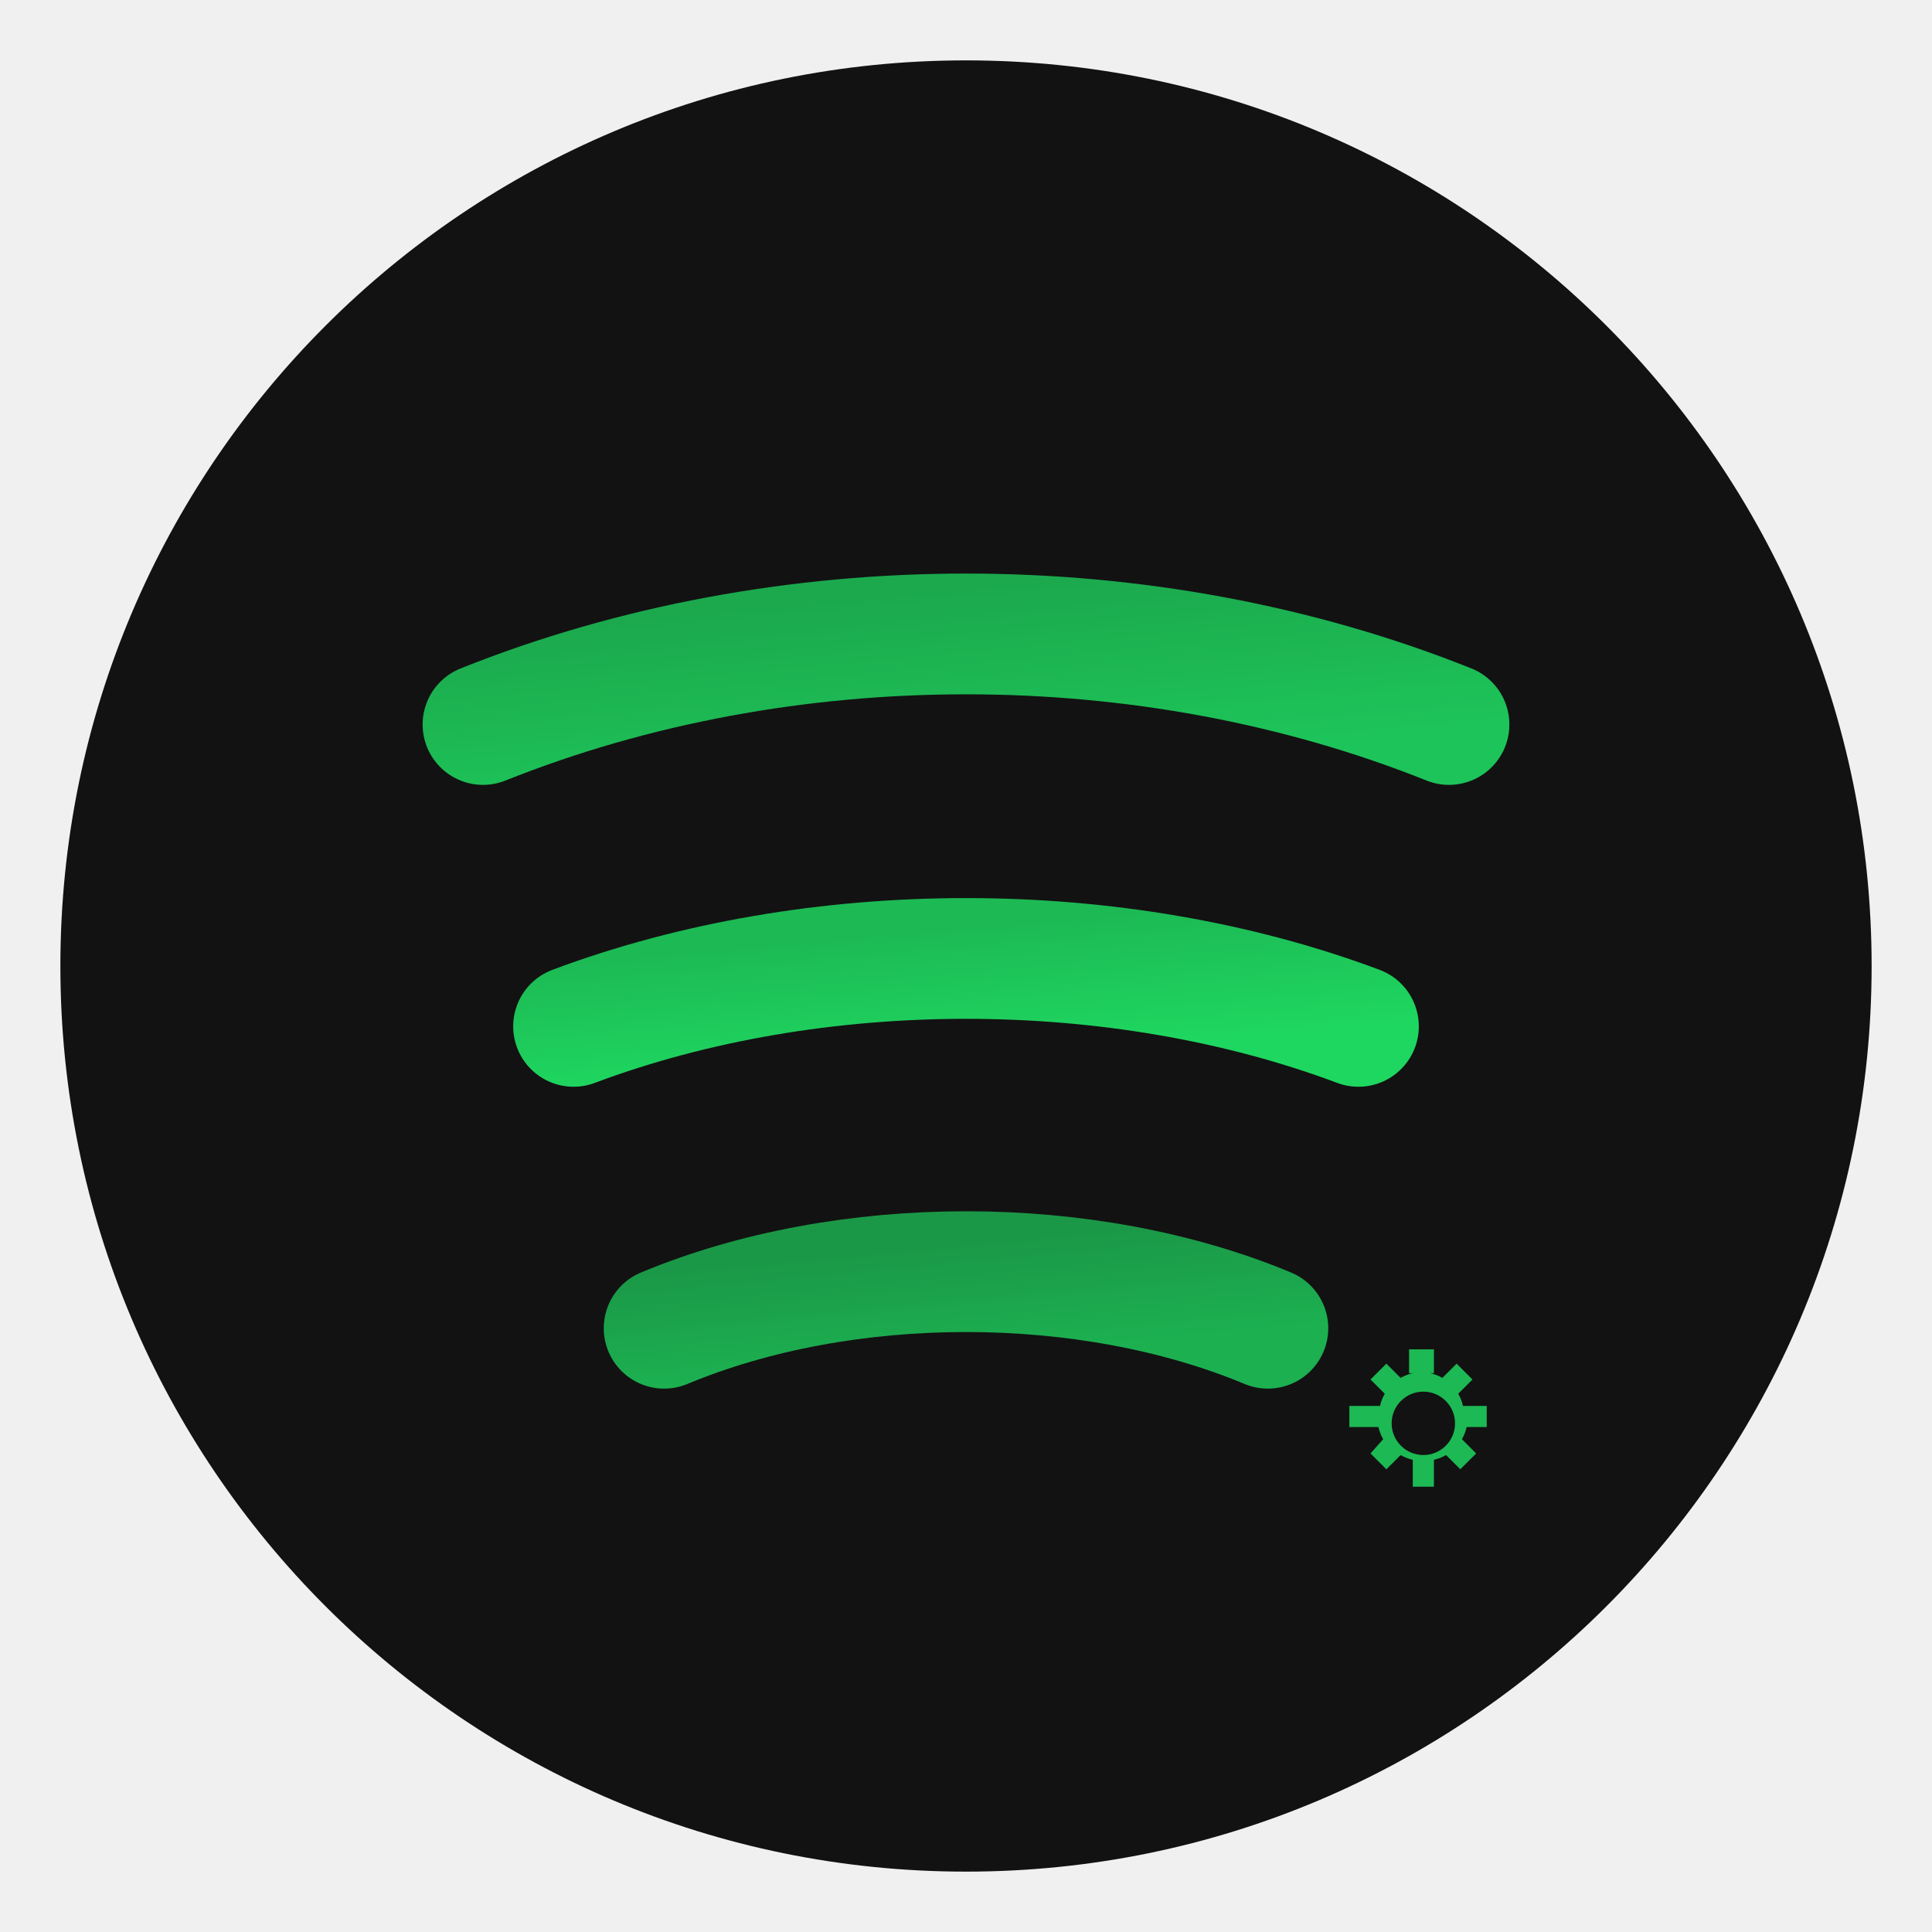
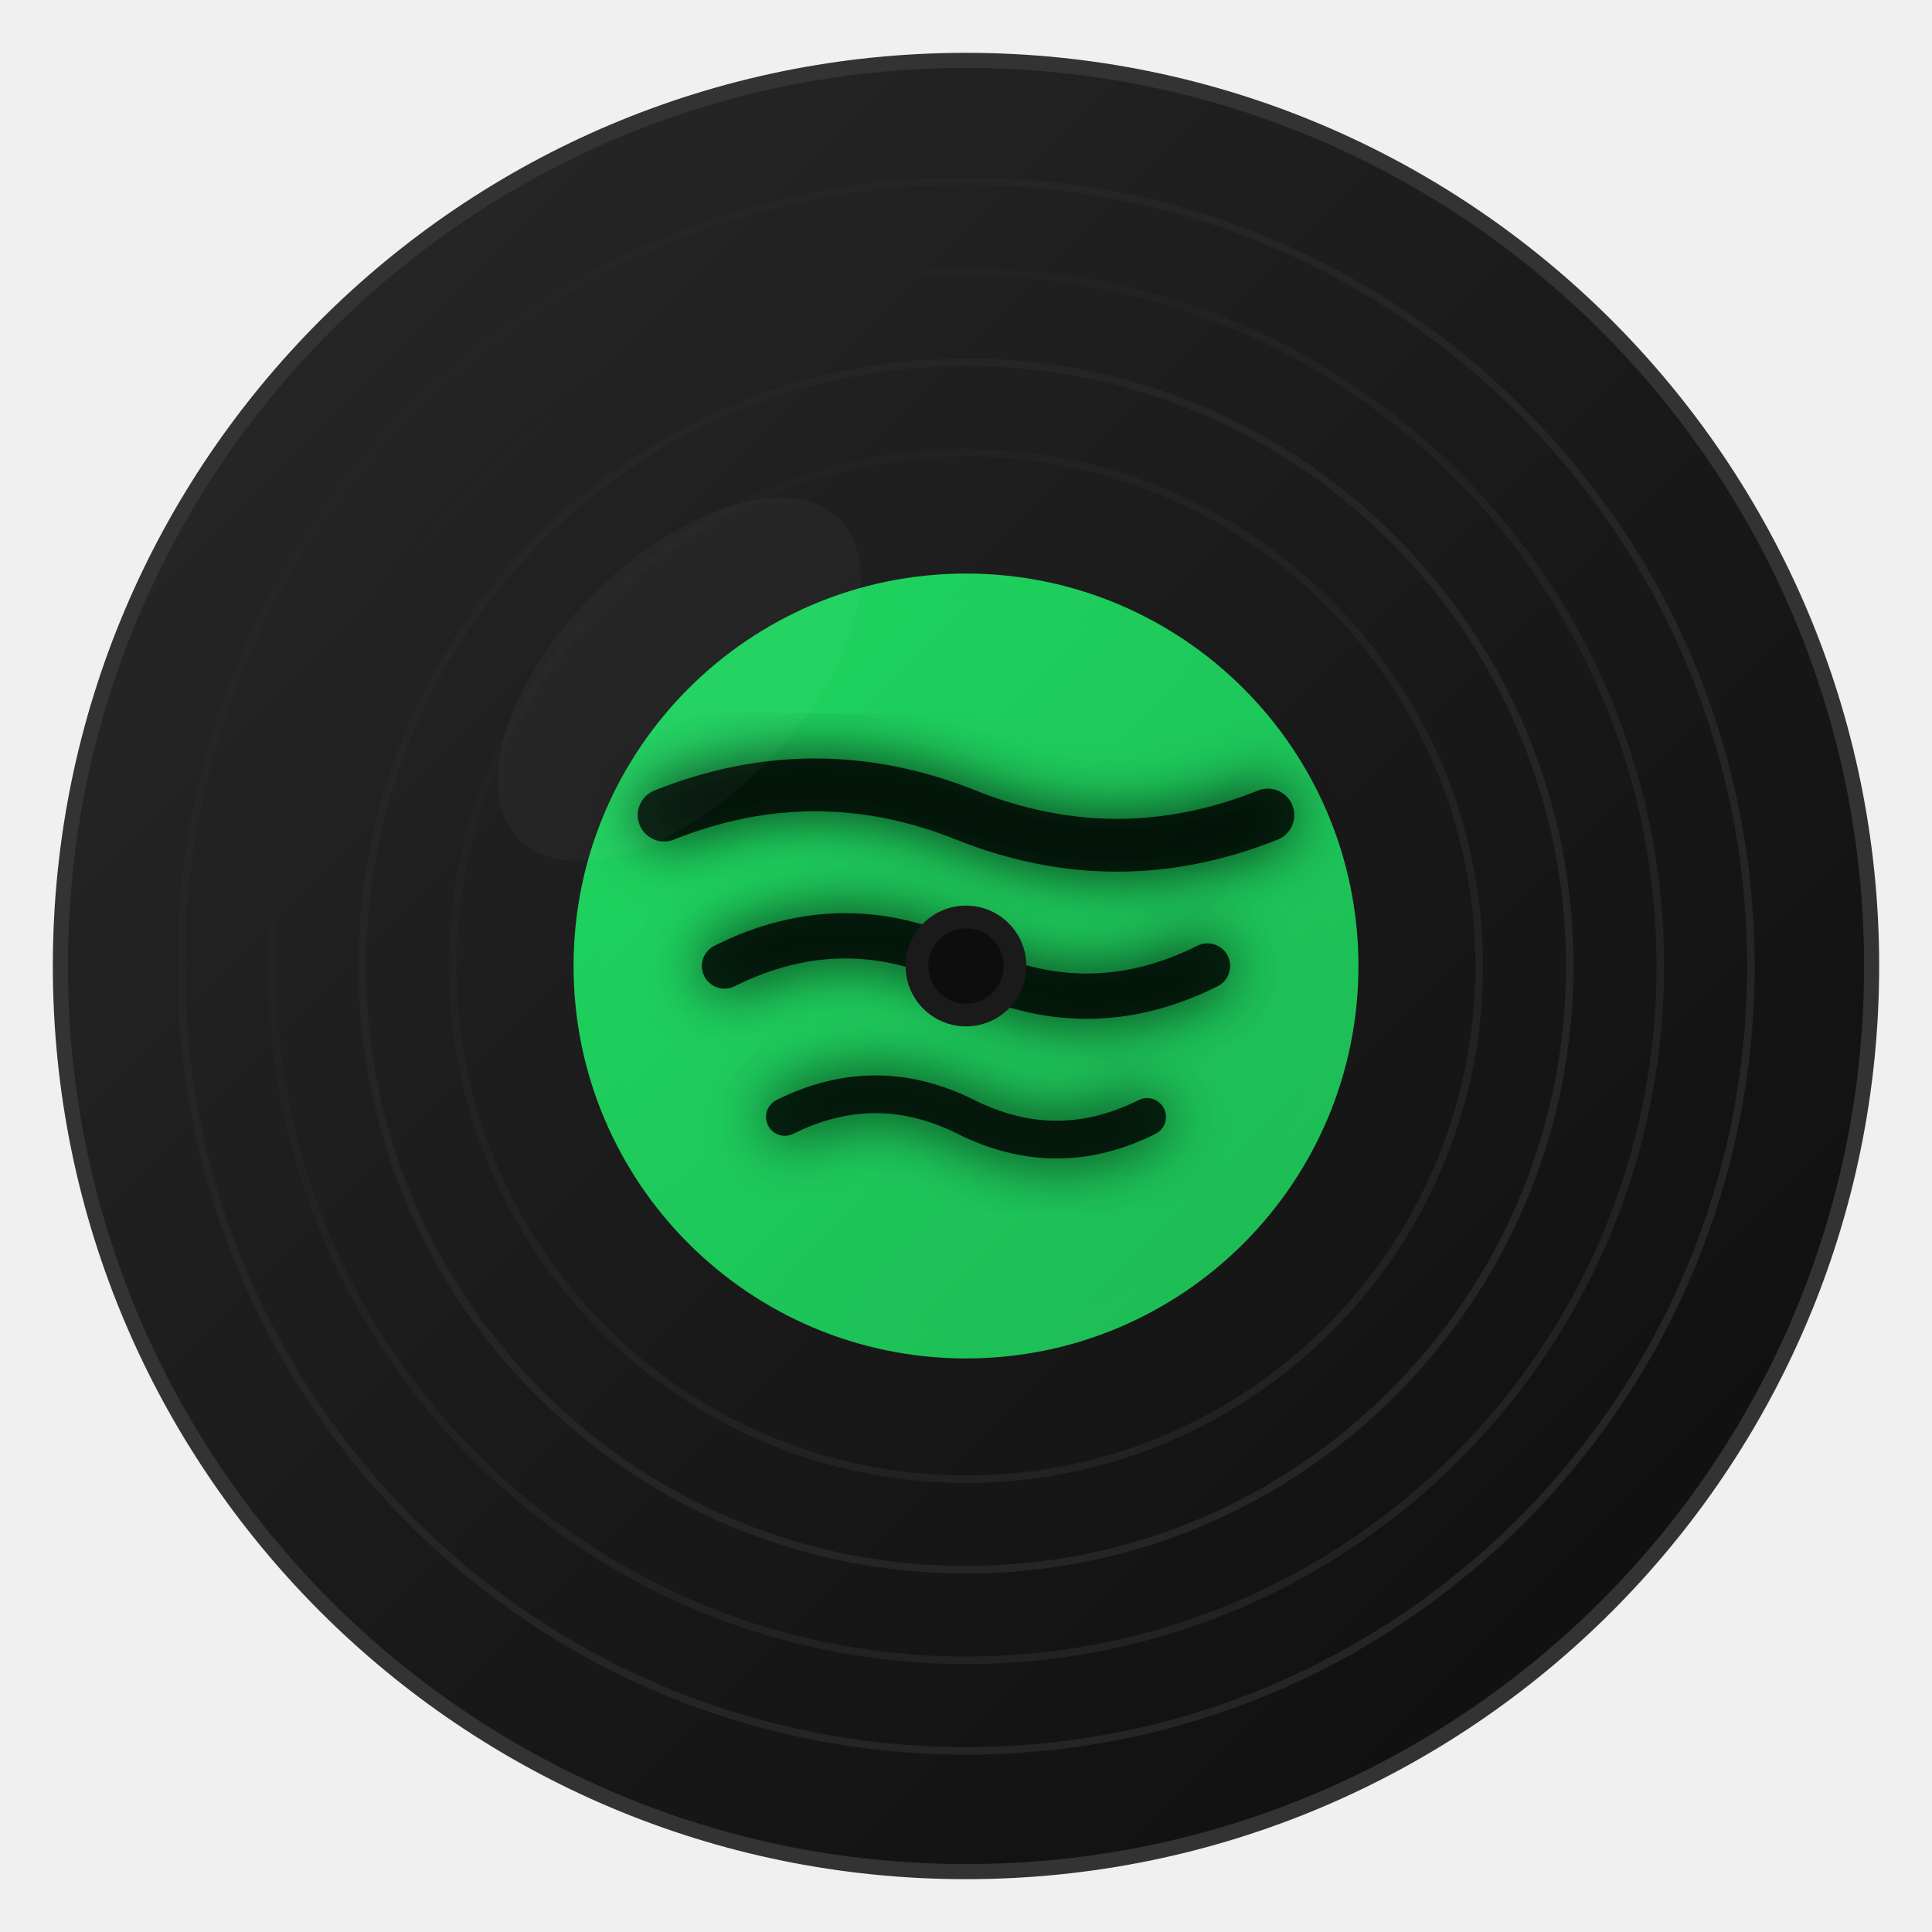
<svg xmlns="http://www.w3.org/2000/svg" viewBox="0 0 128 128">
  <defs>
-     <linearGradient id="spotcogs-grad" x1="0%" y1="0%" x2="100%" y2="100%">
-       <stop offset="0%" style="stop-color:#1DB954" />
-       <stop offset="100%" style="stop-color:#1ed760" />
+     <linearGradient id="vinylGradient" x1="0%" y1="0%" x2="100%" y2="100%">
+       <stop offset="0%" style="stop-color:#2a2a2a" />
+       <stop offset="50%" style="stop-color:#1a1a1a" />
+       <stop offset="100%" style="stop-color:#0d0d0d" />
    </linearGradient>
+     <linearGradient id="spotifyGreen" x1="0%" y1="0%" x2="100%" y2="100%">
+       <stop offset="0%" style="stop-color:#1ed760" />
+       <stop offset="100%" style="stop-color:#1DB954" />
+     </linearGradient>
+     <filter id="glow" x="-20%" y="-20%" width="140%" height="140%">
+       <feGaussianBlur stdDeviation="2" result="coloredBlur" />
+       <feMerge>
+         <feMergeNode in="coloredBlur" />
+         <feMergeNode in="SourceGraphic" />
+       </feMerge>
+     </filter>
  </defs>
-   <circle cx="64" cy="64" r="60" fill="#121212" />
-   <g fill="none" stroke="url(#spotcogs-grad)" stroke-linecap="round" stroke-width="8">
-     <path d="M32 48c20-8 44-8 64 0" opacity="0.9" />
-     <path d="M38 68c16-6 36-6 52 0" />
-     <path d="M44 88c12-5 28-5 40 0" opacity="0.8" />
+   <circle cx="64" cy="64" r="60" fill="url(#vinylGradient)" stroke="#333" stroke-width="1" />
+   <circle cx="64" cy="64" r="52" fill="none" stroke="#252525" stroke-width="0.5" />
+   <circle cx="64" cy="64" r="46" fill="none" stroke="#222" stroke-width="0.5" />
+   <circle cx="64" cy="64" r="40" fill="none" stroke="#252525" stroke-width="0.5" />
+   <circle cx="64" cy="64" r="34" fill="none" stroke="#222" stroke-width="0.5" />
+   <circle cx="64" cy="64" r="26" fill="url(#spotifyGreen)" />
+   <circle cx="64" cy="64" r="24" fill="url(#spotifyGreen)" opacity="0.9" />
+   <g filter="url(#glow)">
+     <path d="M 44 54 Q 54 50, 64 54 Q 74 58, 84 54" fill="none" stroke="#000" stroke-width="3.5" stroke-linecap="round" opacity="0.8" />
+     <path d="M 48 64 Q 56 60, 64 64 Q 72 68, 80 64" fill="none" stroke="#000" stroke-width="3" stroke-linecap="round" opacity="0.8" />
+     <path d="M 52 74 Q 58 71, 64 74 Q 70 77, 76 74" fill="none" stroke="#000" stroke-width="2.5" stroke-linecap="round" opacity="0.8" />
  </g>
-   <g transform="translate(88, 88) scale(0.35)" fill="#1DB954">
-     <path d="M20 8.5V4h-4v4.5a8 8 0 00-2.3.9L11 6.7 8 9.7l2.7 2.7a8 8 0 00-.9 2.3H4v4h5.5a8 8 0 00.9 2.3L8 23.7l3 3 2.7-2.7a8 8 0 002.3.9V30h4v-5.1a8 8 0 002.3-.9l2.7 2.7 3-3-2.7-2.7a8 8 0 00.9-2.3H30v-4h-4.5a8 8 0 00-.9-2.3l2.7-2.7-3-3-2.7 2.7a8 8 0 00-2.3-.9V4h-4v4.5zM18 24a6 6 0 110-12 6 6 0 010 12z" />
-   </g>
+   <circle cx="64" cy="64" r="4" fill="#1a1a1a" />
+   <circle cx="64" cy="64" r="2.5" fill="#0d0d0d" />
+   <ellipse cx="45" cy="45" rx="15" ry="8" fill="white" opacity="0.03" transform="rotate(-45 45 45)" />
</svg>
